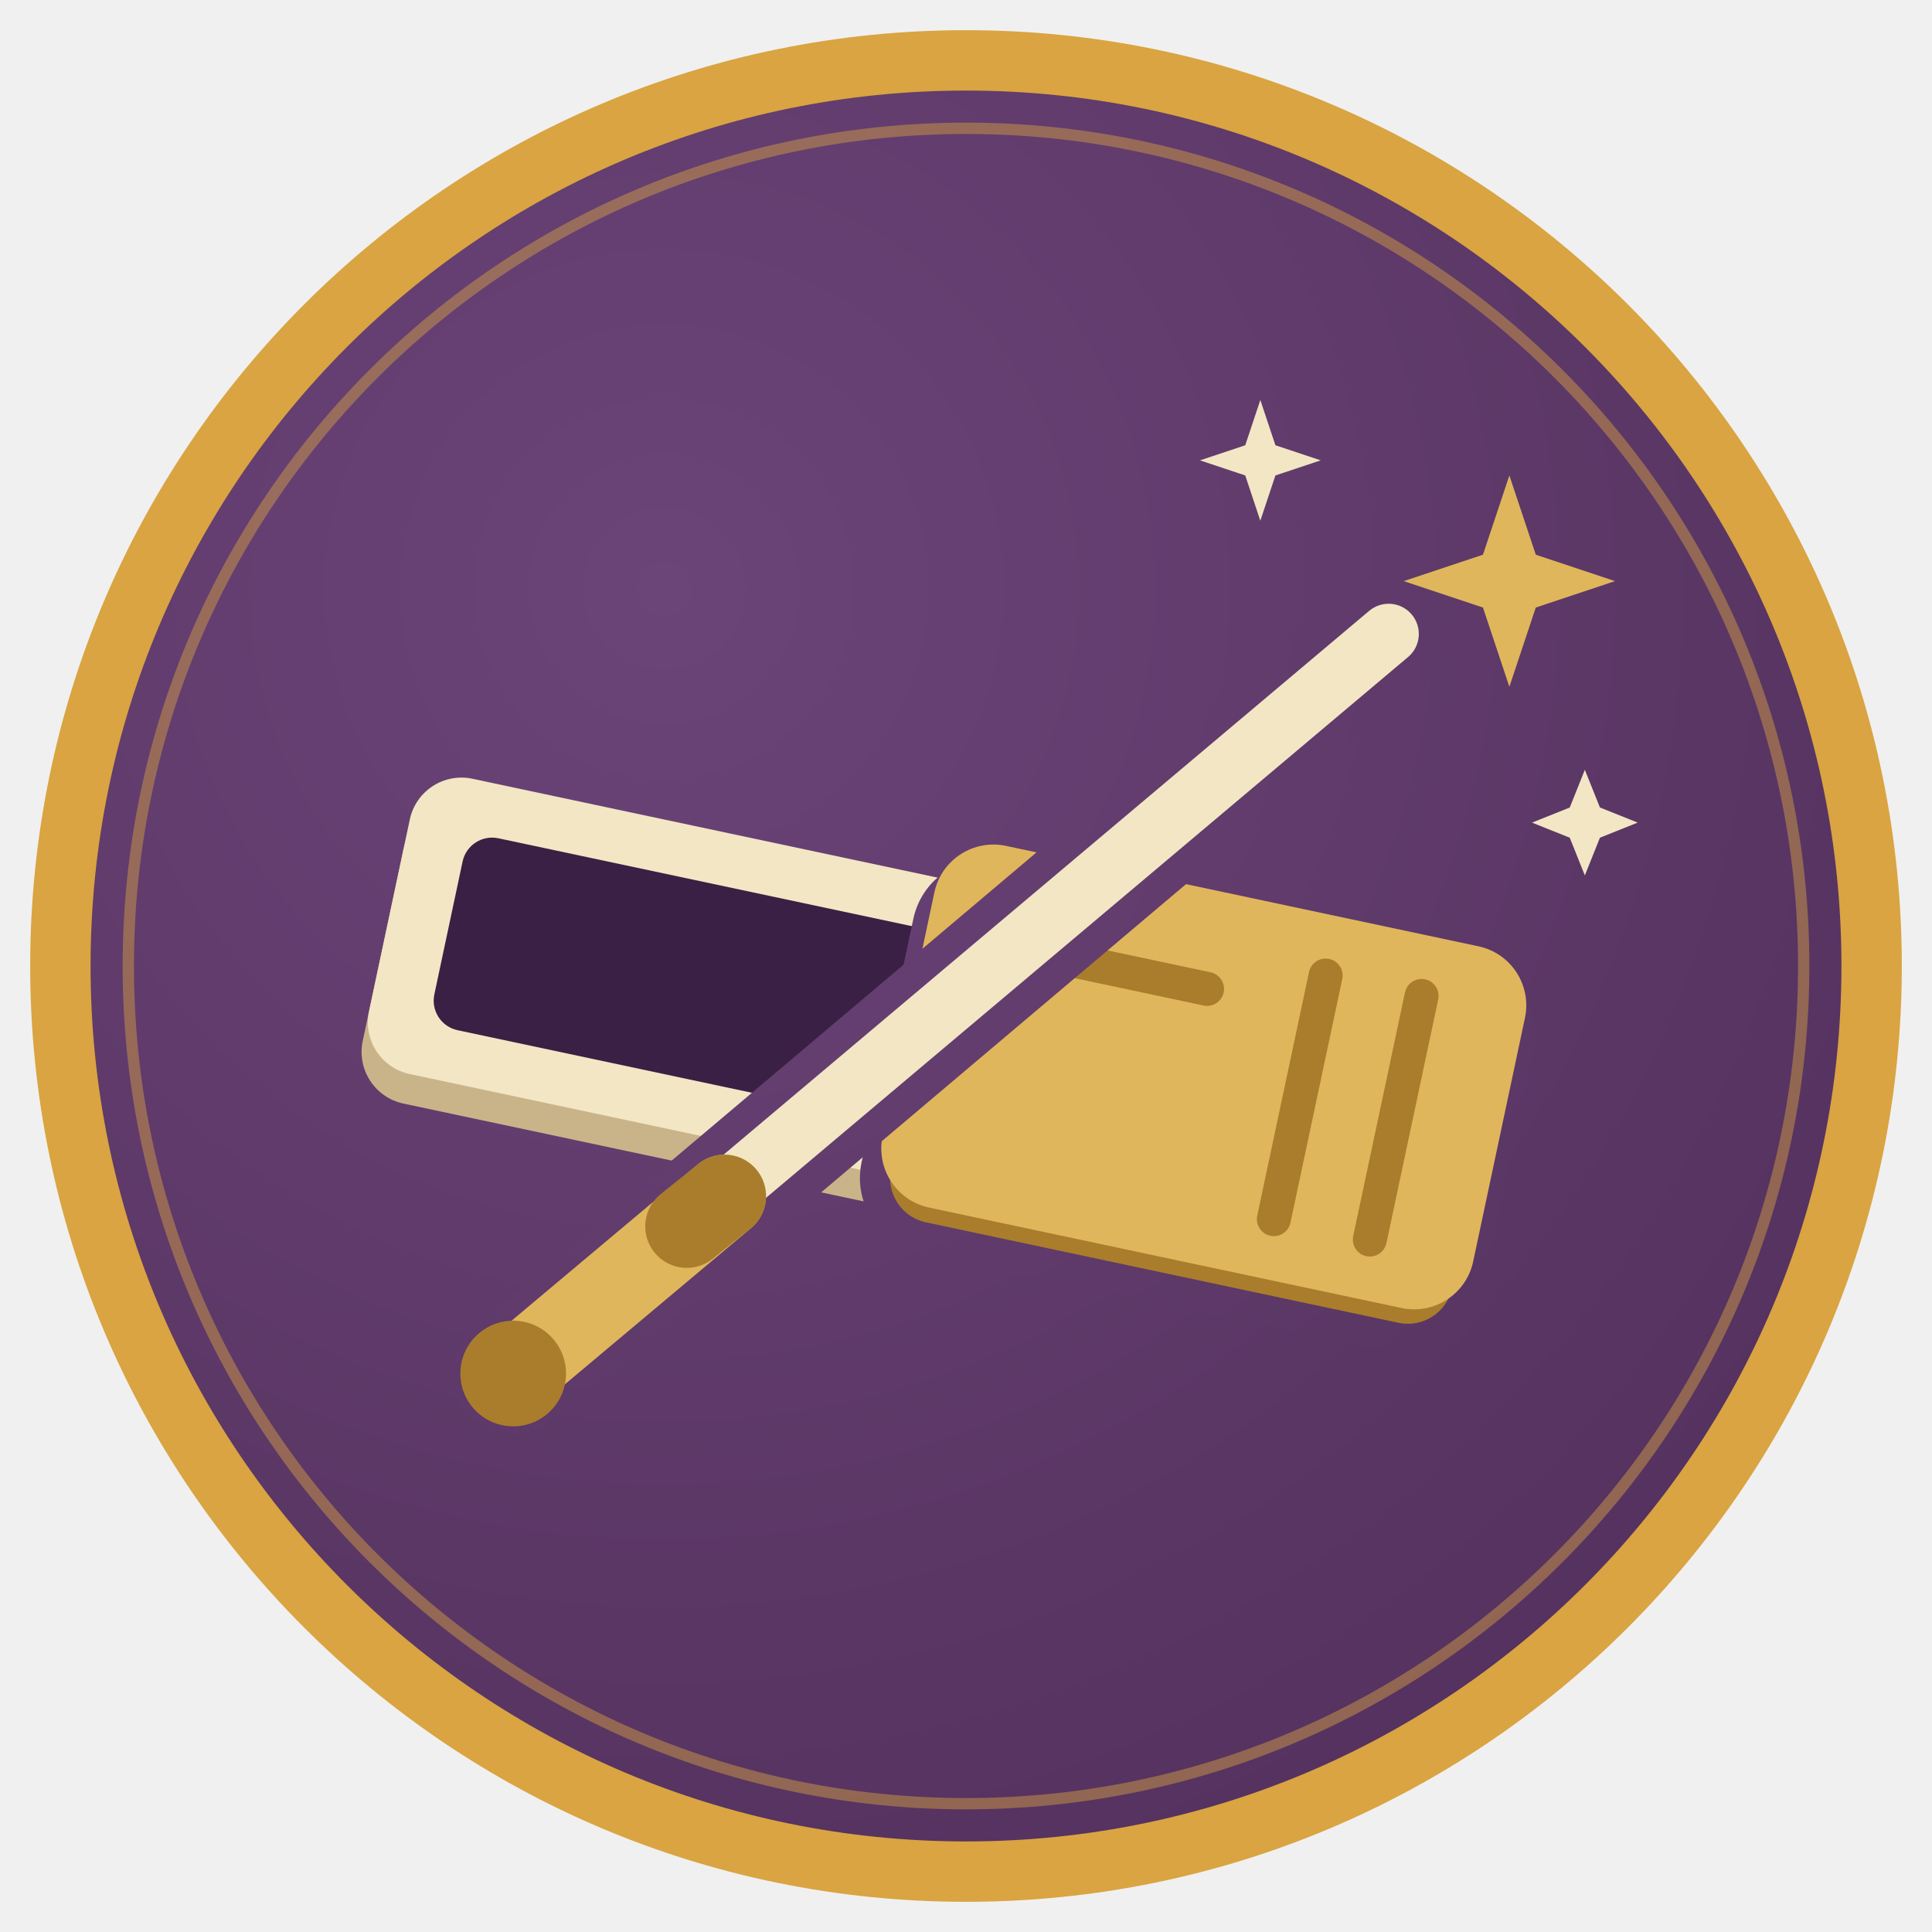
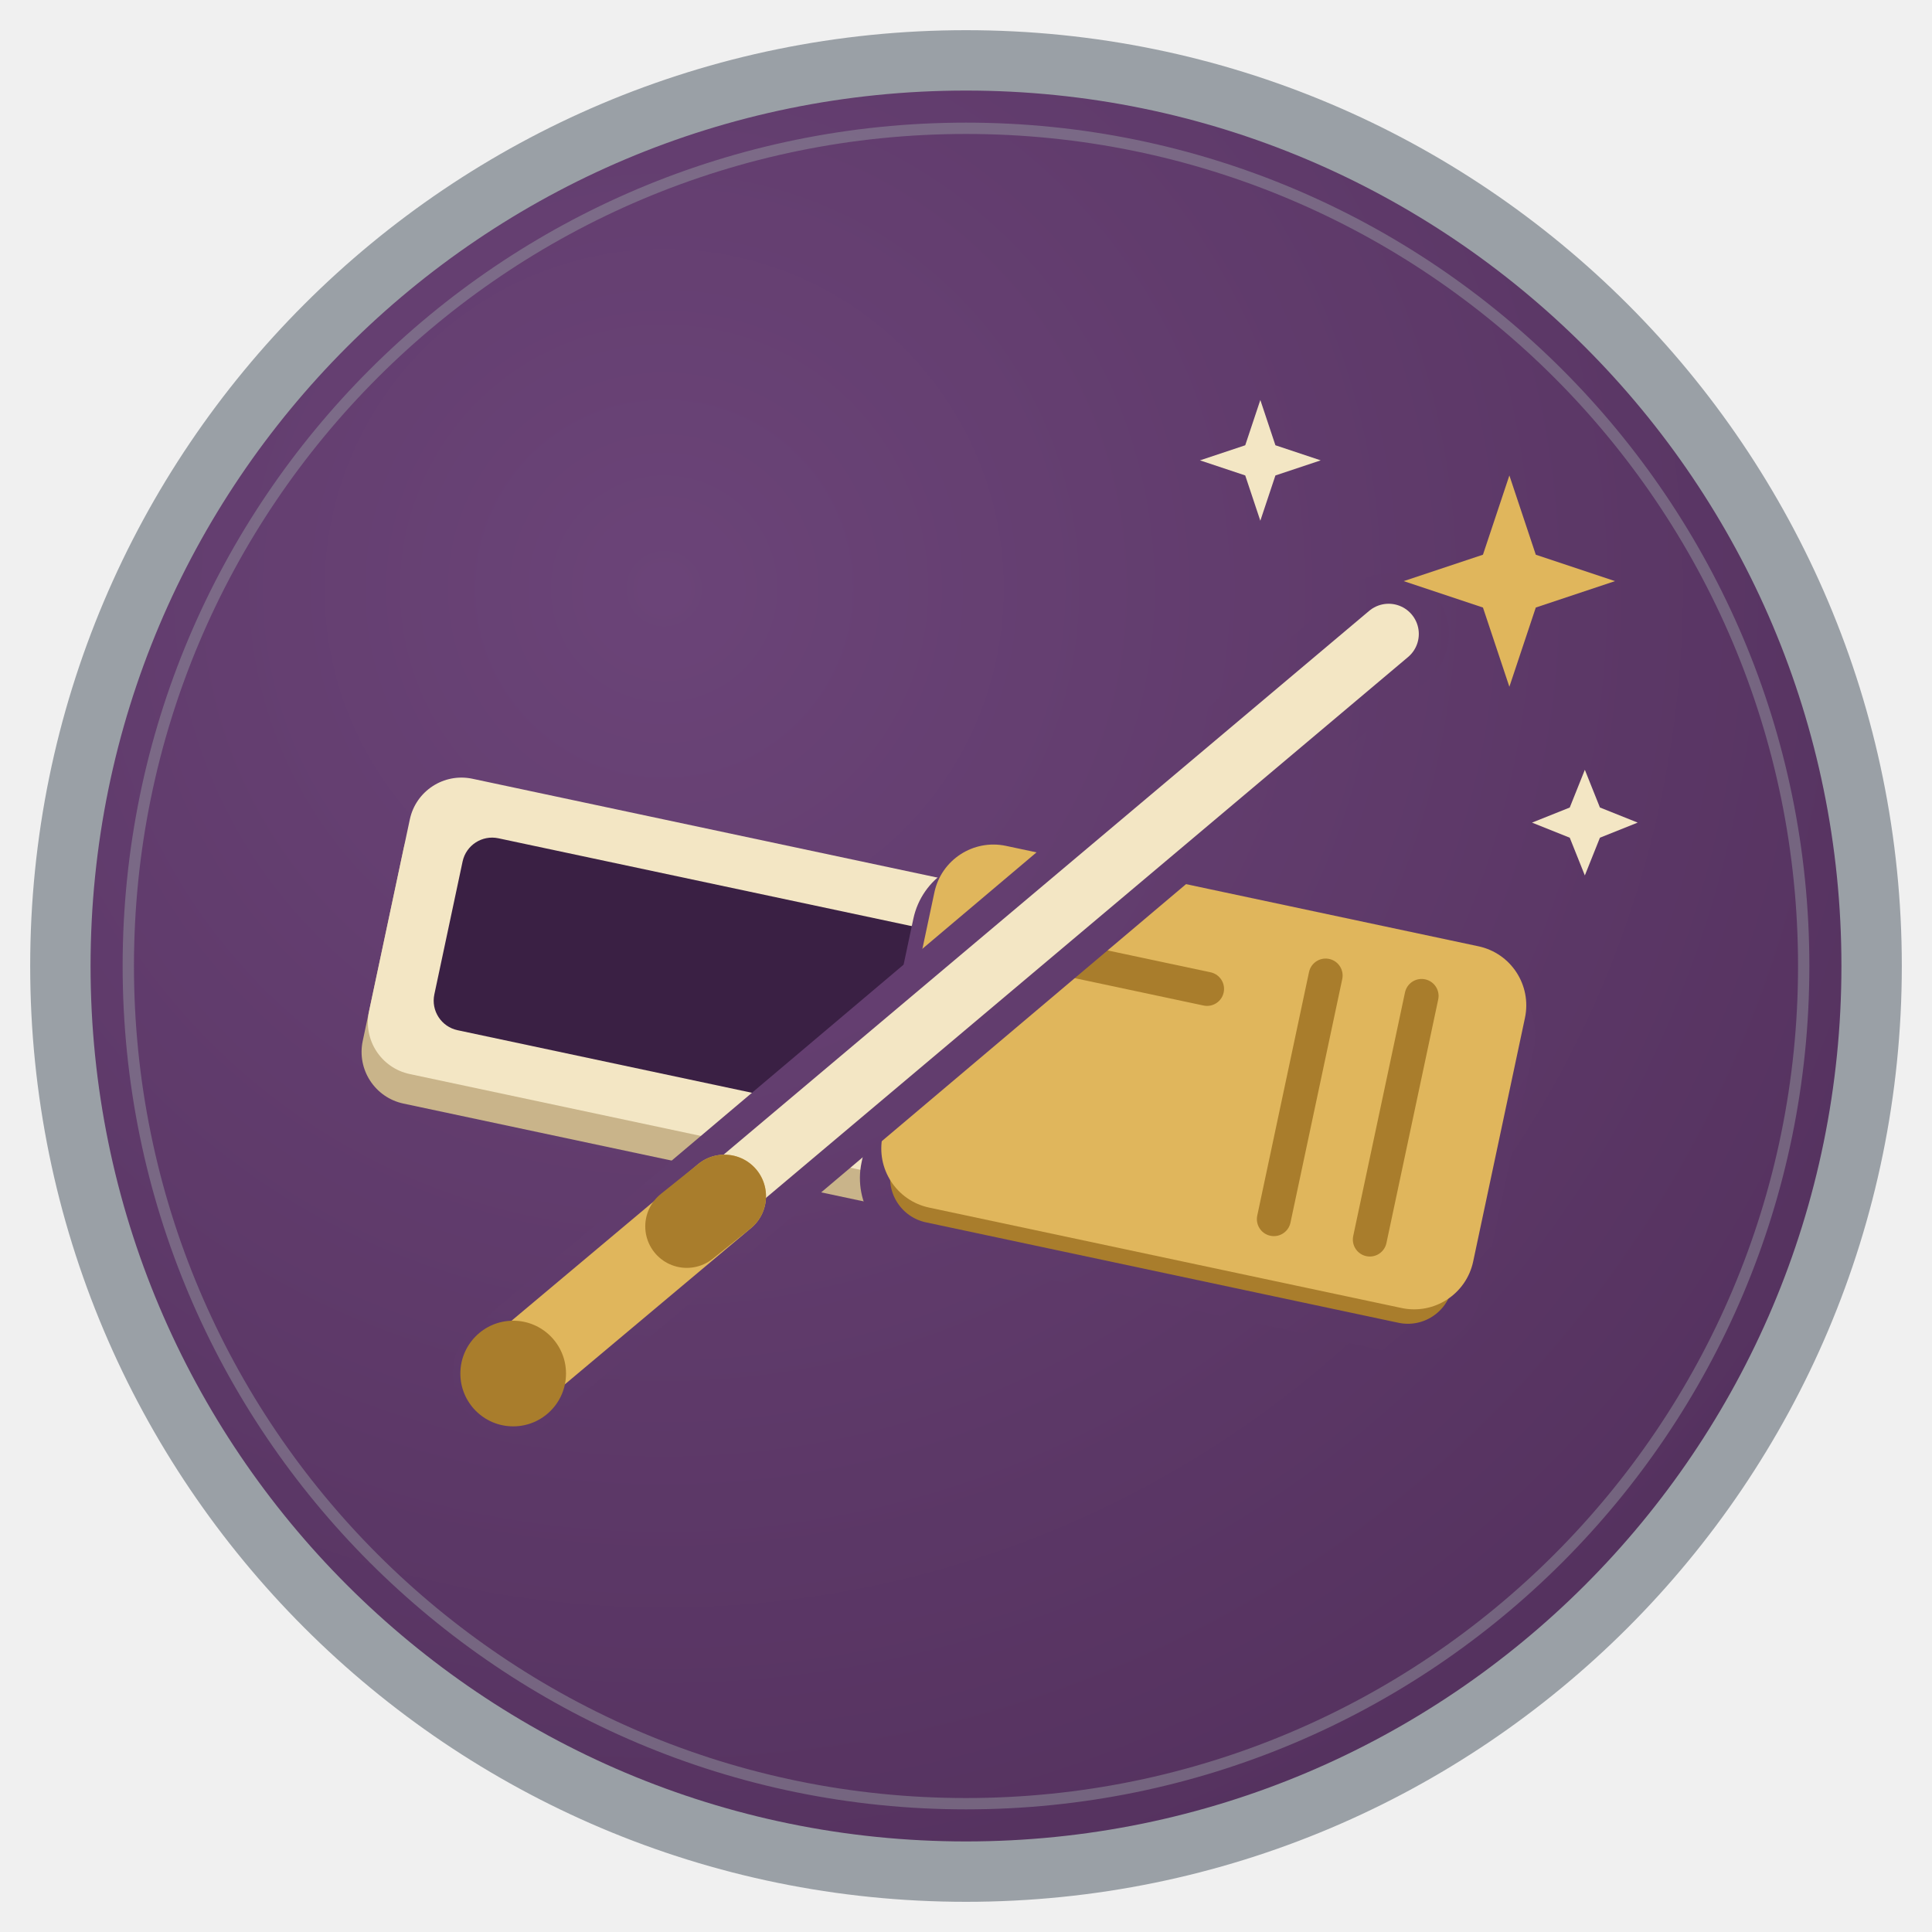
<svg xmlns="http://www.w3.org/2000/svg" viewBox="0 0 512 512" width="512" height="512">
  <defs>
    <radialGradient id="field" gradientUnits="userSpaceOnUse" cx="176" cy="156" r="360">
      <stop offset="0" stop-color="#6B4478" />
      <stop offset="1" stop-color="#55325F" />
    </radialGradient>
    <clipPath id="inner">
      <circle cx="256" cy="256" r="222" fill="#FFFFFF" />
    </clipPath>
  </defs>
  <circle cx="256" cy="256" r="240" fill="url(#field)" />
  <g clip-path="url(#inner)" stroke-linecap="round" stroke-linejoin="round">
    <g transform="translate(-4 8)">
      <g transform="rotate(12 256 256)">
        <rect x="106" y="234" width="210" height="80" rx="14" fill="#C9B48A" />
        <rect x="106" y="226" width="210" height="80" rx="14" fill="#F3E6C4" />
        <rect x="122" y="240" width="140" height="52" rx="8" fill="#3A2044" />
        <rect x="246" y="222" width="160" height="98" rx="16" fill="#A97D2C" stroke="url(#field)" stroke-width="8" />
        <rect x="246" y="214" width="160" height="98" rx="16" fill="#E0B65C" />
        <line x1="352" y1="230" x2="352" y2="296" fill="none" stroke="#A97D2C" stroke-width="9" />
        <line x1="378" y1="230" x2="378" y2="296" fill="none" stroke="#A97D2C" stroke-width="9" />
        <line x1="268" y1="240" x2="322" y2="240" fill="none" stroke="#A97D2C" stroke-width="9" />
      </g>
      <g>
        <line x1="140" y1="356" x2="372" y2="160" fill="none" stroke="url(#field)" stroke-width="32" />
        <line x1="150" y1="347" x2="372" y2="160" fill="none" stroke="#F3E6C4" stroke-width="16" />
        <line x1="140" y1="356" x2="196" y2="309" fill="none" stroke="#E0B65C" stroke-width="22" />
        <line x1="186" y1="317" x2="196" y2="309" fill="none" stroke="#A97D2C" stroke-width="22" />
        <circle cx="140" cy="356" r="14" fill="#A97D2C" />
      </g>
      <polygon points="404,118 411,139 432,146 411,153 404,174 397,153 376,146 397,139" fill="#E0B65C" />
      <polygon points="338,98 342,110 354,114 342,118 338,130 334,118 322,114 334,110" fill="#F3E6C4" />
      <polygon points="424,196 428,206 438,210 428,214 424,224 420,214 410,210 420,206" fill="#F3E6C4" />
    </g>
  </g>
-   <circle cx="256" cy="256" r="240" fill="none" stroke="#D9A441" stroke-width="16" />
-   <circle cx="256" cy="256" r="222" fill="none" stroke="#D9A441" stroke-width="3" stroke-opacity="0.45" />
+   <circle cx="256" cy="256" r="240" fill="none" stroke="#9AA0A6" stroke-width="16" />
+   <circle cx="256" cy="256" r="222" fill="none" stroke="#9AA0A6" stroke-width="3" stroke-opacity="0.45" />
</svg>
